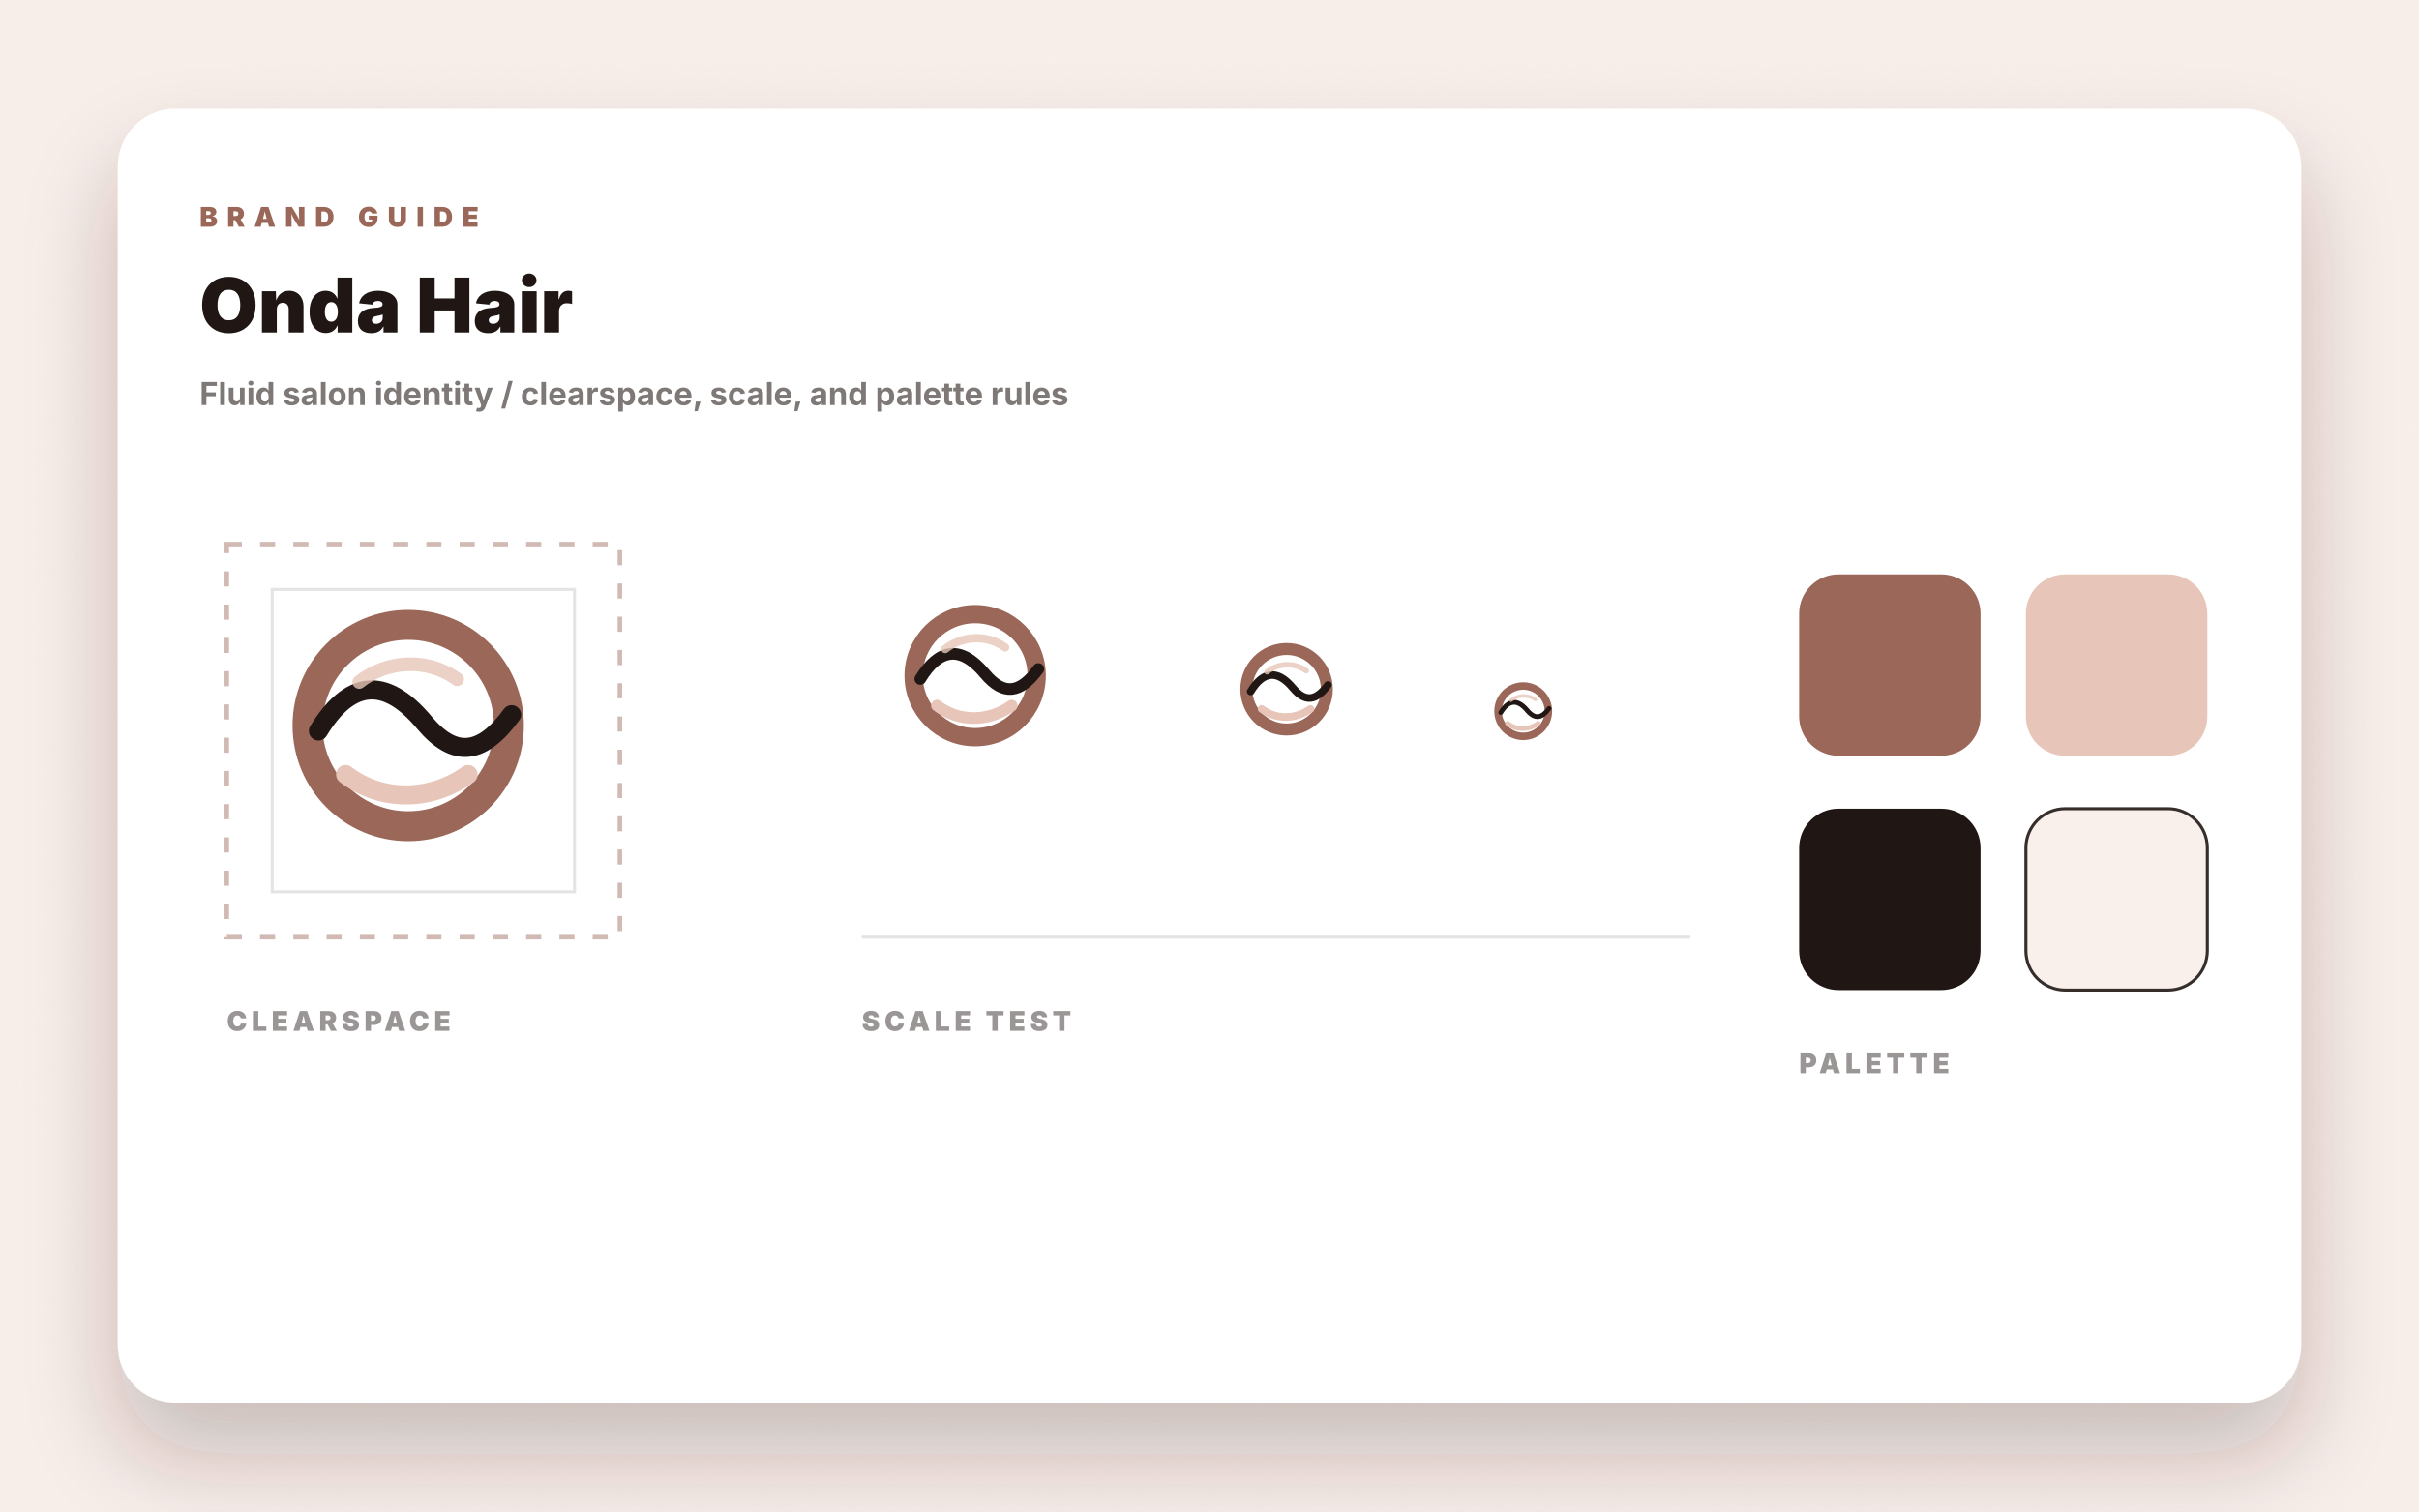
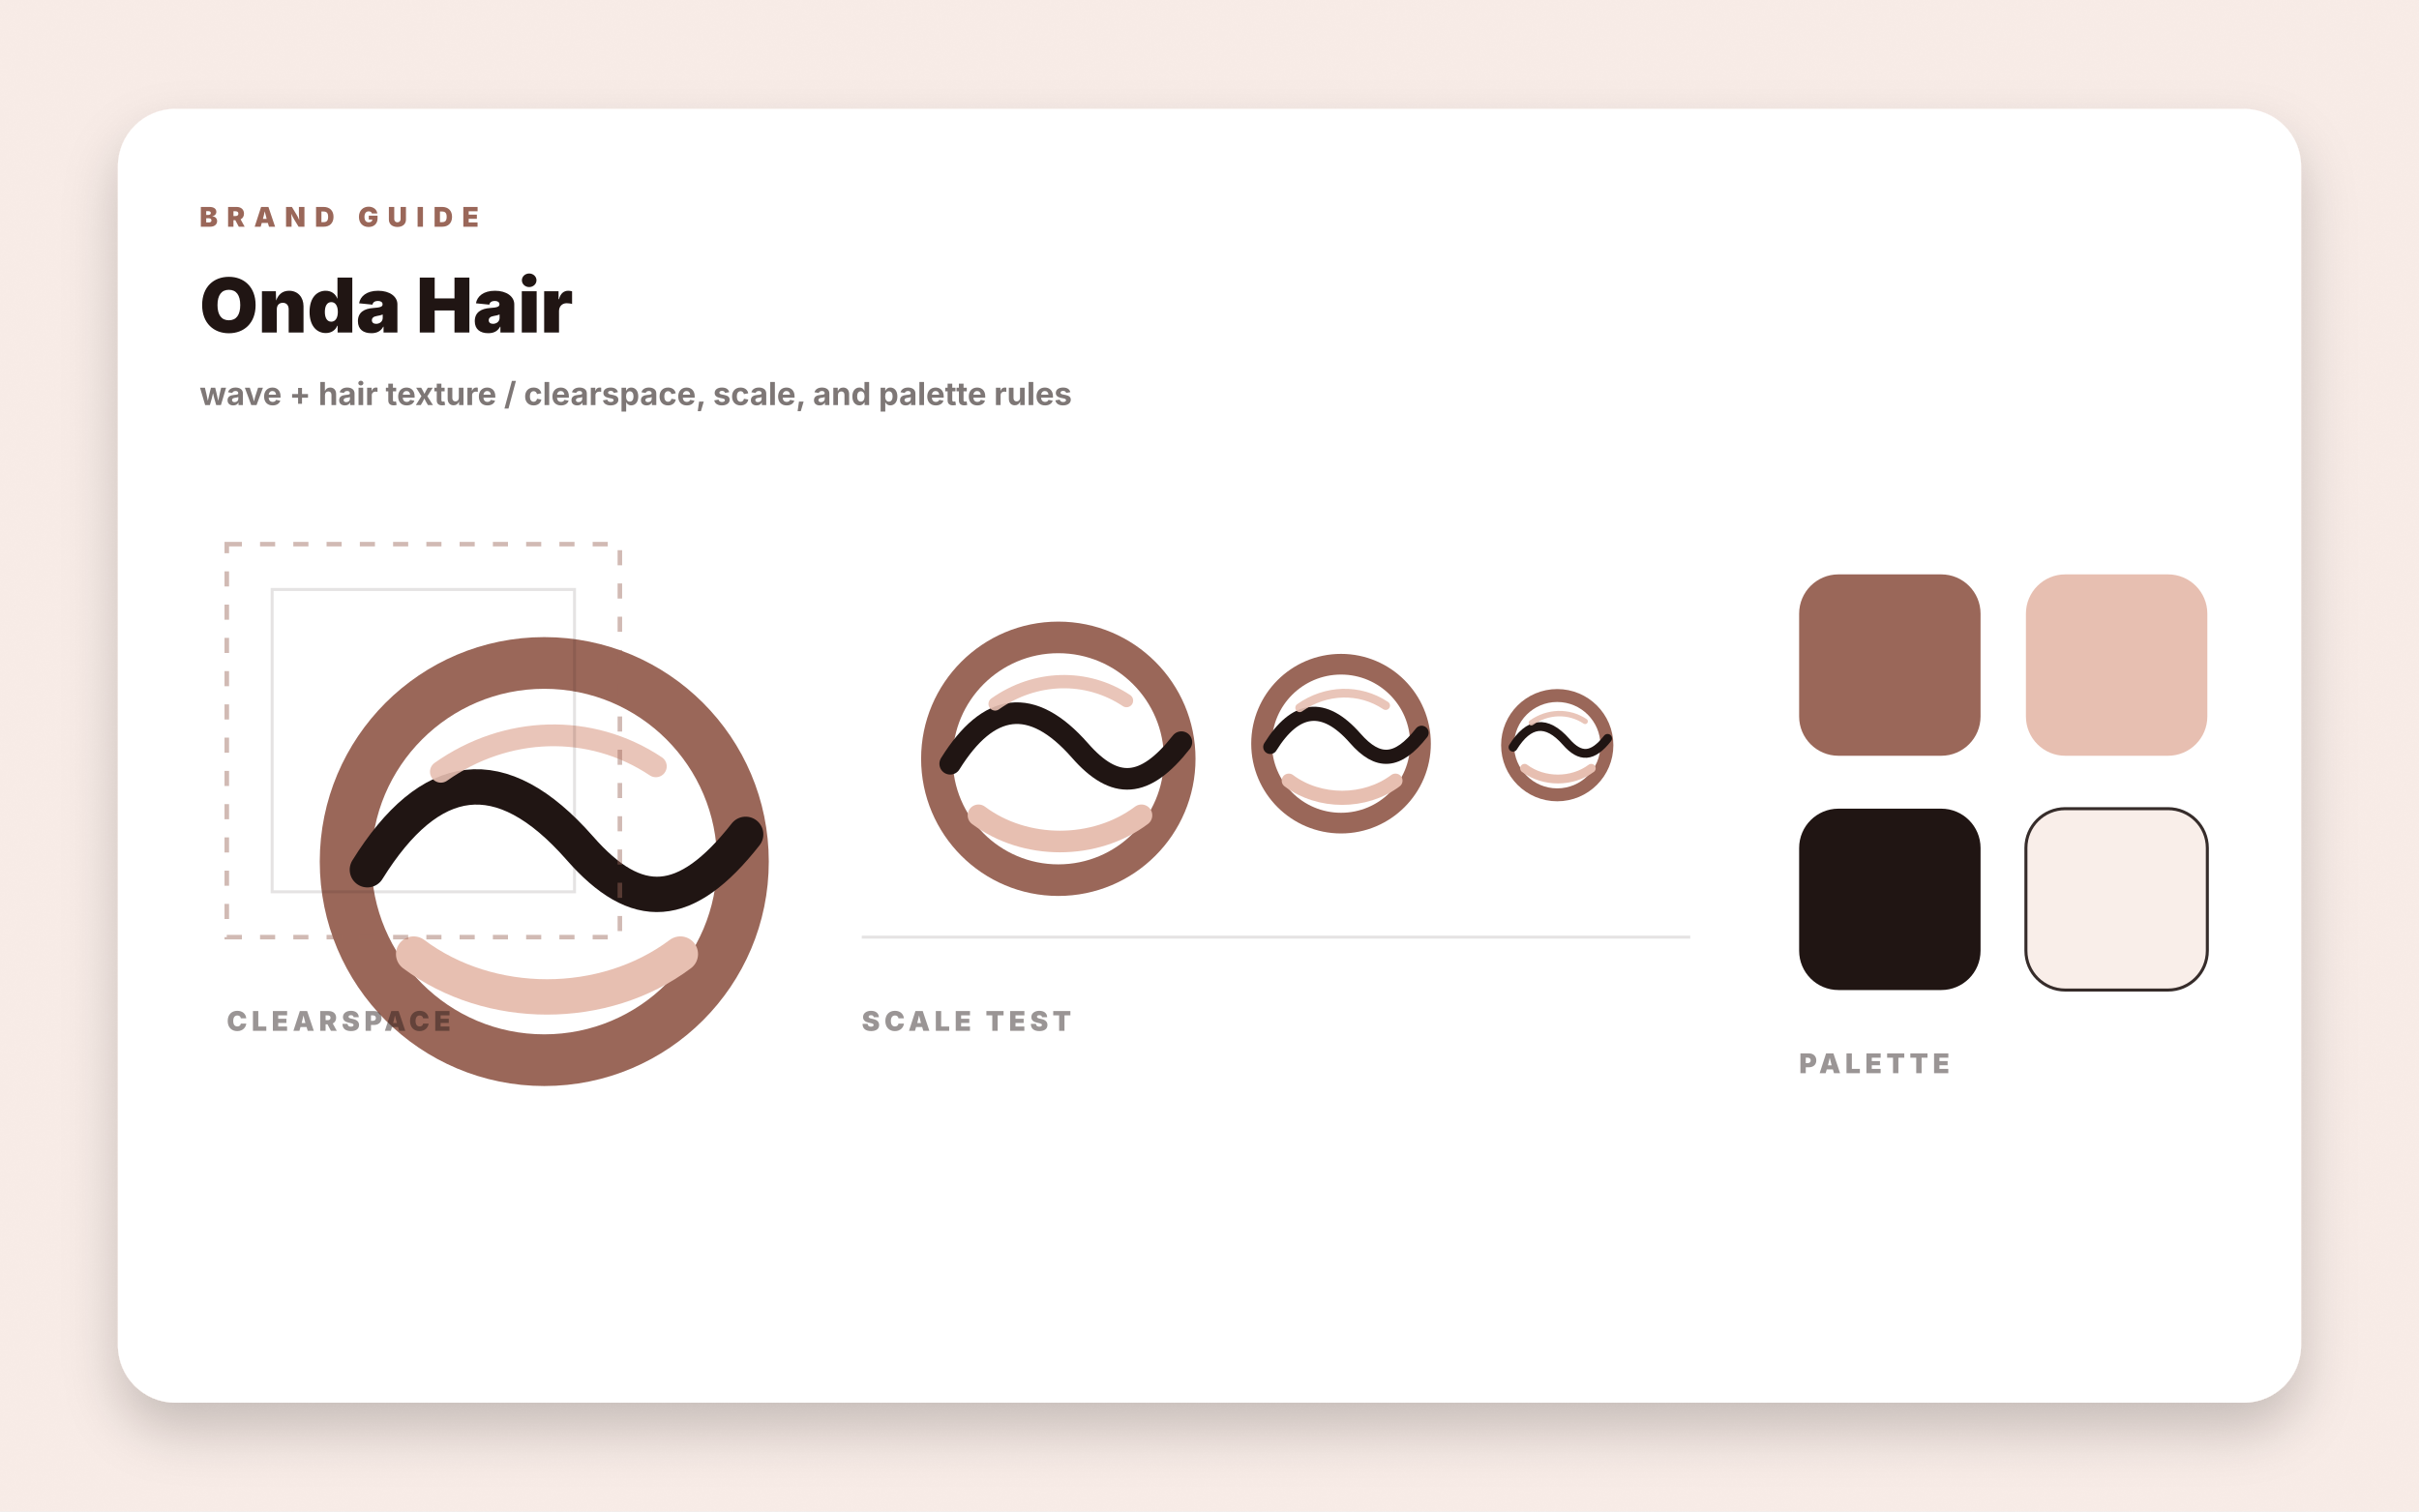
- <svg xmlns="http://www.w3.org/2000/svg" width="1600" height="1000" viewBox="0 0 1600 1000" role="img">
+ <svg xmlns="http://www.w3.org/2000/svg" width="1600" height="1000" viewBox="0 0 1600 1000" fill="none">
  <defs>
-     <filter id="ambientShadow" x="-20%" y="-20%" width="140%" height="150%">
-       <feDropShadow dx="0" dy="34" stdDeviation="30" flood-color="#3A2621" flood-opacity=".24" />
+     <linearGradient id="bg" x1="0" y1="0" x2="1600" y2="1000" gradientUnits="userSpaceOnUse">
+       <stop stop-color="#241614" />
+       <stop offset=".58" stop-color="#201513" />
+       <stop offset="1" stop-color="#241614" />
+     </linearGradient>
+     <linearGradient id="paper" x1="0" y1="0" x2="1" y2="1">
+       <stop stop-color="#fffaf0" />
+       <stop offset="1" stop-color="#F8ECE7" />
+     </linearGradient>
+     <linearGradient id="accent" x1="0" y1="0" x2="1" y2="1">
+       <stop stop-color="#9A6759" />
+       <stop offset="1" stop-color="#E7BFB1" />
+     </linearGradient>
+     <filter id="shadow" x="-20%" y="-20%" width="140%" height="150%" color-interpolation-filters="sRGB">
+       <feDropShadow dx="0" dy="34" stdDeviation="26" flood-color="#000000" flood-opacity=".34" />
    </filter>
-     <filter id="contactShadow" x="-20%" y="-20%" width="140%" height="150%">
-       <feDropShadow dx="0" dy="14" stdDeviation="11" flood-color="#000000" flood-opacity=".22" />
+     <filter id="soft" x="-20%" y="-20%" width="140%" height="150%" color-interpolation-filters="sRGB">
+       <feDropShadow dx="0" dy="18" stdDeviation="18" flood-color="#000000" flood-opacity=".20" />
    </filter>
-     <filter id="pressedInk" x="-20%" y="-20%" width="140%" height="140%">
-       <feDropShadow dx="0" dy="1.4" stdDeviation=".6" flood-color="#ffffff" flood-opacity=".45" />
-       <feDropShadow dx="0" dy="2.2" stdDeviation="1.8" flood-color="#000000" flood-opacity=".16" />
-     </filter>
-     <filter id="neonGlow" x="-60%" y="-60%" width="220%" height="220%">
-       <feDropShadow dx="0" dy="0" stdDeviation="5" flood-color="#E7C5B8" flood-opacity=".45" />
-       <feDropShadow dx="0" dy="0" stdDeviation="16" flood-color="#9A6759" flood-opacity=".28" />
-     </filter>
-     <filter id="paperNoise" x="0" y="0" width="100%" height="100%">
-       <feTurbulence type="fractalNoise" baseFrequency=".92" numOctaves="2" stitchTiles="stitch" />
+     <filter id="texture" x="0" y="0" width="100%" height="100%">
+       <feTurbulence type="fractalNoise" baseFrequency=".8" numOctaves="2" stitchTiles="stitch" />
      <feColorMatrix type="saturate" values="0" />
      <feComponentTransfer>
        <feFuncA type="table" tableValues="0 .045" />
      </feComponentTransfer>
    </filter>
-     <linearGradient id="studioBg" x1="0" y1="0" x2="1" y2="1">
-       <stop offset="0" stop-color="#F8EEEA" />
-       <stop offset=".52" stop-color="#ffffff" />
-       <stop offset="1" stop-color="#E7C5B8" stop-opacity=".52" />
-     </linearGradient>
-     <linearGradient id="darkPanel" x1="0" y1="0" x2="1" y2="1">
-       <stop offset="0" stop-color="#3A2621" />
-       <stop offset=".65" stop-color="#201714" />
-       <stop offset="1" stop-color="#9A6759" />
-     </linearGradient>
-     <linearGradient id="cardSheen" x1="0" y1="0" x2="1" y2="1">
-       <stop offset="0" stop-color="#ffffff" stop-opacity=".96" />
-       <stop offset=".48" stop-color="#F8EEEA" stop-opacity=".92" />
-       <stop offset=".51" stop-color="#ffffff" stop-opacity=".45" />
-       <stop offset="1" stop-color="#ffffff" stop-opacity=".86" />
-     </linearGradient>
-     <linearGradient id="glass" x1="0" y1="0" x2="1" y2="1">
-       <stop offset="0" stop-color="#ffffff" stop-opacity=".78" />
-       <stop offset=".35" stop-color="#F8EEEA" stop-opacity=".22" />
-       <stop offset="1" stop-color="#ffffff" stop-opacity=".06" />
-     </linearGradient>
  </defs>
-   <rect width="1600" height="1000" fill="#F8EEEA" />
-   <rect width="1600" height="1000" fill="#ffffff" filter="url(#paperNoise)" opacity=".42" />
-   <rect x="78" y="72" width="1444" height="856" rx="38" fill="#ffffff" filter="url(#ambientShadow)" />
+   <rect width="1600" height="1000" fill="#F8ECE7" />
+   <rect width="1600" height="1000" fill="#ffffff" filter="url(#texture)" opacity=".42" />
+   <rect x="78" y="72" width="1444" height="856" rx="38" fill="#ffffff" filter="url(#soft)" />
  <text x="132" y="150" font-family="Inter, Arial, sans-serif" font-size="18" font-weight="950" letter-spacing="6" fill="#9A6759">BRAND GUIDE</text>
-   <text x="132" y="220" font-family="Inter, Arial, sans-serif" font-size="50" font-weight="950" fill="#201714">Onda Hair</text>
-   <text x="132" y="268" font-family="Inter, Arial, sans-serif" font-size="21" font-weight="750" fill="#201714" opacity=".58">Fluid salon identity / clearspace, scale, and palette rules</text>
+   <text x="132" y="220" font-family="Inter, Arial, sans-serif" font-size="50" font-weight="950" fill="#201513">Onda Hair</text>
+   <text x="132" y="268" font-family="Inter, Arial, sans-serif" font-size="21" font-weight="750" fill="#201513" opacity=".58">wave + hair texture / clearspace, scale, and palette rules</text>
  <g transform="translate(180 390) scale(1.8)">
-     <g>
-       <circle cx="50" cy="50" r="37" fill="none" stroke="#9A6759" stroke-width="11" />
-       <path d="M17 52c11-18 24-21 39-3 11 13 21 12 32-3" fill="none" stroke="#201714" stroke-width="7" stroke-linecap="round" />
-       <path d="M27 68c13 10 31 10 45 0" fill="none" stroke="#E7C5B8" stroke-width="7" stroke-linecap="round" />
-       <path d="M32 34c10-8 25-9 36-1" fill="none" stroke="#E7C5B8" stroke-width="5" stroke-linecap="round" opacity=".8" />
-     </g>
+     <circle cx="100" cy="100" r="73" fill="none" stroke="#9A6759" stroke-width="19" />
+     <path d="M35 103c23-37 49-41 78-8 21 24 39 23 61-5" fill="none" stroke="#201513" stroke-width="13" stroke-linecap="round" />
+     <path d="M52 134c28 21 70 21 98 0" fill="none" stroke="#E7BFB1" stroke-width="13" stroke-linecap="round" />
+     <path d="M62 67c24-17 55-18 79-2" fill="none" stroke="#E7BFB1" stroke-width="8" stroke-linecap="round" opacity=".9" />
  </g>
  <path d="M150 360h260v260H150Z" fill="none" stroke="#9A6759" stroke-width="3" stroke-dasharray="10 12" opacity=".45" />
-   <path d="M180 390h200v200H180Z" fill="none" stroke="#201714" stroke-width="2" opacity=".12" />
-   <text x="150" y="682" font-family="Inter, Arial, sans-serif" font-size="18" font-weight="900" letter-spacing="3" fill="#201714" opacity=".45">CLEARSPACE</text>
+   <path d="M180 390h200v200H180Z" fill="none" stroke="#201513" stroke-width="2" opacity=".12" />
+   <text x="150" y="682" font-family="Inter, Arial, sans-serif" font-size="18" font-weight="900" letter-spacing="3" fill="#201513" opacity=".45">CLEARSPACE</text>
  <g transform="translate(590 392) scale(1.1)">
-     <g>
-       <circle cx="50" cy="50" r="37" fill="none" stroke="#9A6759" stroke-width="11" />
-       <path d="M17 52c11-18 24-21 39-3 11 13 21 12 32-3" fill="none" stroke="#201714" stroke-width="7" stroke-linecap="round" />
-       <path d="M27 68c13 10 31 10 45 0" fill="none" stroke="#E7C5B8" stroke-width="7" stroke-linecap="round" />
-       <path d="M32 34c10-8 25-9 36-1" fill="none" stroke="#E7C5B8" stroke-width="5" stroke-linecap="round" opacity=".8" />
-     </g>
+     <circle cx="100" cy="100" r="73" fill="none" stroke="#9A6759" stroke-width="19" />
+     <path d="M35 103c23-37 49-41 78-8 21 24 39 23 61-5" fill="none" stroke="#201513" stroke-width="13" stroke-linecap="round" />
+     <path d="M52 134c28 21 70 21 98 0" fill="none" stroke="#E7BFB1" stroke-width="13" stroke-linecap="round" />
+     <path d="M62 67c24-17 55-18 79-2" fill="none" stroke="#E7BFB1" stroke-width="8" stroke-linecap="round" opacity=".9" />
  </g>
-   <g transform="translate(815 420) scale(.72)">
-     <g>
-       <circle cx="50" cy="50" r="37" fill="none" stroke="#9A6759" stroke-width="11" />
-       <path d="M17 52c11-18 24-21 39-3 11 13 21 12 32-3" fill="none" stroke="#201714" stroke-width="7" stroke-linecap="round" />
-       <path d="M27 68c13 10 31 10 45 0" fill="none" stroke="#E7C5B8" stroke-width="7" stroke-linecap="round" />
-       <path d="M32 34c10-8 25-9 36-1" fill="none" stroke="#E7C5B8" stroke-width="5" stroke-linecap="round" opacity=".8" />
-     </g>
+   <g transform="translate(815 420) scale(0.72)">
+     <circle cx="100" cy="100" r="73" fill="none" stroke="#9A6759" stroke-width="19" />
+     <path d="M35 103c23-37 49-41 78-8 21 24 39 23 61-5" fill="none" stroke="#201513" stroke-width="13" stroke-linecap="round" />
+     <path d="M52 134c28 21 70 21 98 0" fill="none" stroke="#E7BFB1" stroke-width="13" stroke-linecap="round" />
+     <path d="M62 67c24-17 55-18 79-2" fill="none" stroke="#E7BFB1" stroke-width="8" stroke-linecap="round" opacity=".9" />
  </g>
-   <g transform="translate(985 448) scale(.45)">
-     <g>
-       <circle cx="50" cy="50" r="37" fill="none" stroke="#9A6759" stroke-width="11" />
-       <path d="M17 52c11-18 24-21 39-3 11 13 21 12 32-3" fill="none" stroke="#201714" stroke-width="7" stroke-linecap="round" />
-       <path d="M27 68c13 10 31 10 45 0" fill="none" stroke="#E7C5B8" stroke-width="7" stroke-linecap="round" />
-       <path d="M32 34c10-8 25-9 36-1" fill="none" stroke="#E7C5B8" stroke-width="5" stroke-linecap="round" opacity=".8" />
-     </g>
+   <g transform="translate(985 448) scale(0.45)">
+     <circle cx="100" cy="100" r="73" fill="none" stroke="#9A6759" stroke-width="19" />
+     <path d="M35 103c23-37 49-41 78-8 21 24 39 23 61-5" fill="none" stroke="#201513" stroke-width="13" stroke-linecap="round" />
+     <path d="M52 134c28 21 70 21 98 0" fill="none" stroke="#E7BFB1" stroke-width="13" stroke-linecap="round" />
+     <path d="M62 67c24-17 55-18 79-2" fill="none" stroke="#E7BFB1" stroke-width="8" stroke-linecap="round" opacity=".9" />
  </g>
-   <path d="M570 620h548" stroke="#201714" stroke-width="2" opacity=".12" />
-   <text x="570" y="682" font-family="Inter, Arial, sans-serif" font-size="18" font-weight="900" letter-spacing="3" fill="#201714" opacity=".45">SCALE TEST</text>
+   <path d="M570 620h548" stroke="#201513" stroke-width="2" opacity=".12" />
+   <text x="570" y="682" font-family="Inter, Arial, sans-serif" font-size="18" font-weight="900" letter-spacing="3" fill="#201513" opacity=".45">SCALE TEST</text>
  <rect x="1190" y="380" width="120" height="120" rx="26" fill="#9A6759" />
-   <rect x="1340" y="380" width="120" height="120" rx="26" fill="#E7C5B8" />
-   <rect x="1190" y="535" width="120" height="120" rx="26" fill="#201714" />
-   <rect x="1340" y="535" width="120" height="120" rx="26" fill="#F8EEEA" stroke="#201714" stroke-width="2" opacity=".9" />
-   <text x="1190" y="710" font-family="Inter, Arial, sans-serif" font-size="18" font-weight="900" letter-spacing="3" fill="#201714" opacity=".45">PALETTE</text>
+   <rect x="1340" y="380" width="120" height="120" rx="26" fill="#E7BFB1" />
+   <rect x="1190" y="535" width="120" height="120" rx="26" fill="#201513" />
+   <rect x="1340" y="535" width="120" height="120" rx="26" fill="#F8ECE7" stroke="#201513" stroke-width="2" opacity=".9" />
+   <text x="1190" y="710" font-family="Inter, Arial, sans-serif" font-size="18" font-weight="900" letter-spacing="3" fill="#201513" opacity=".45">PALETTE</text>
</svg>
